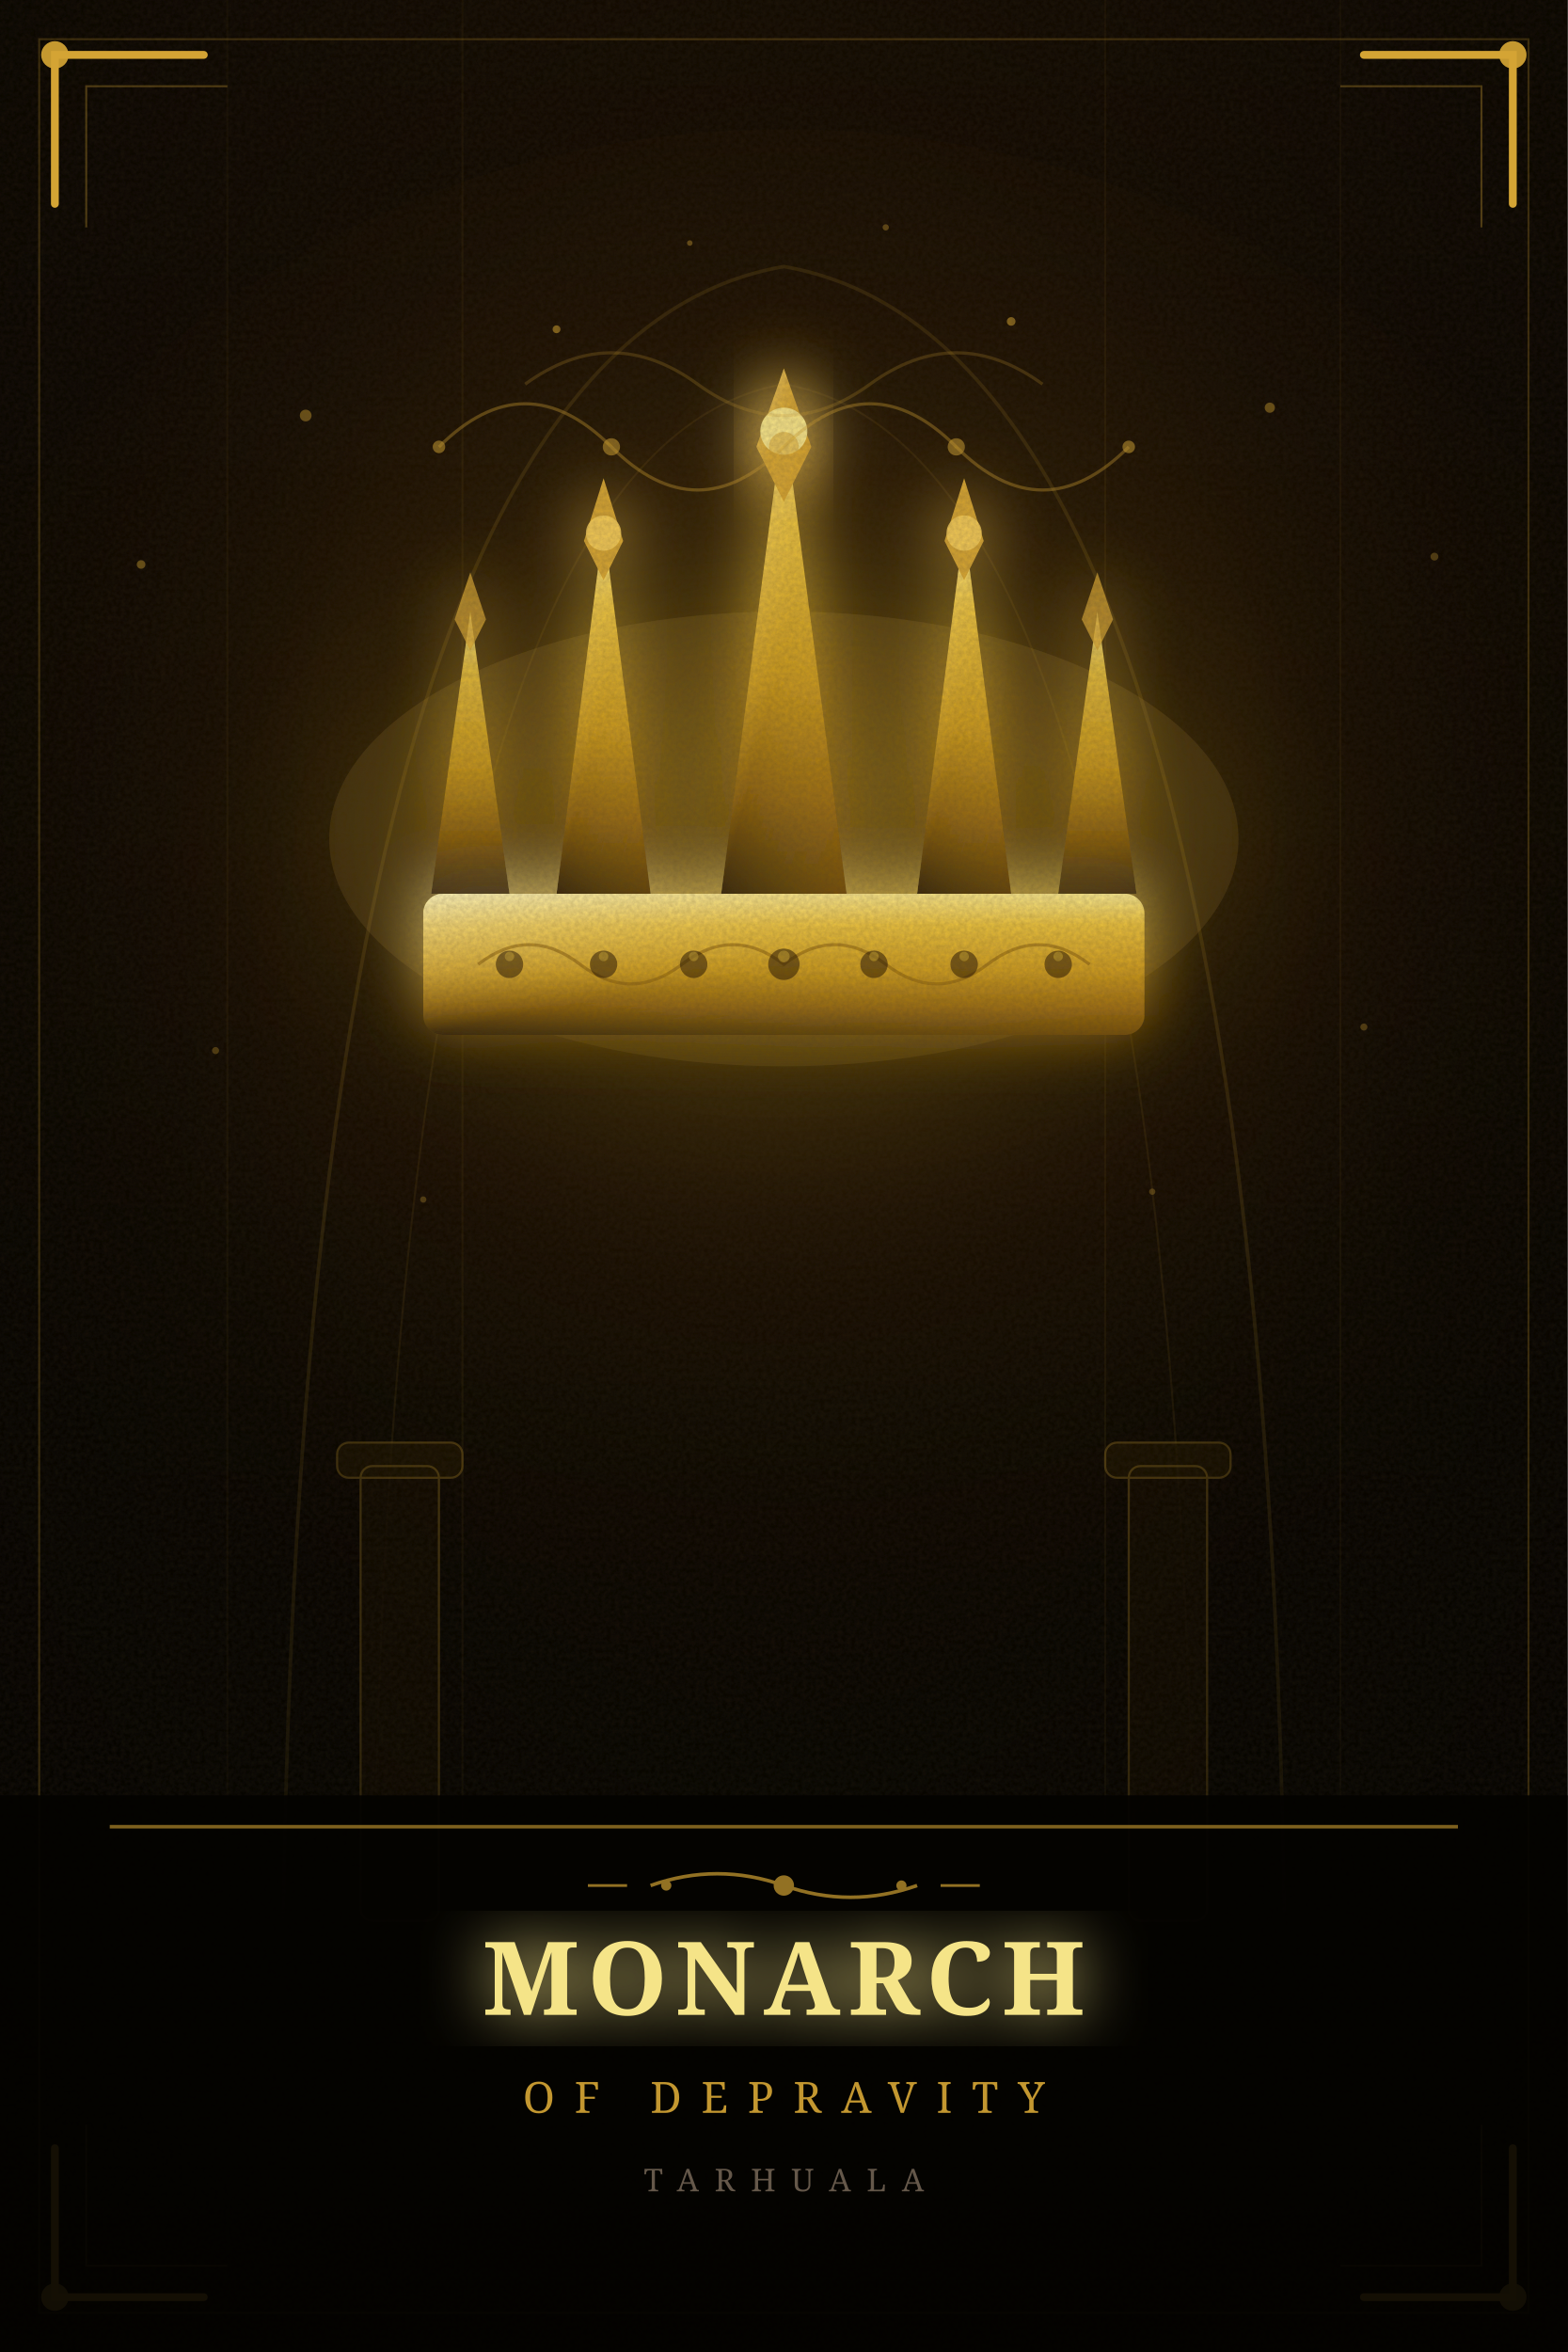
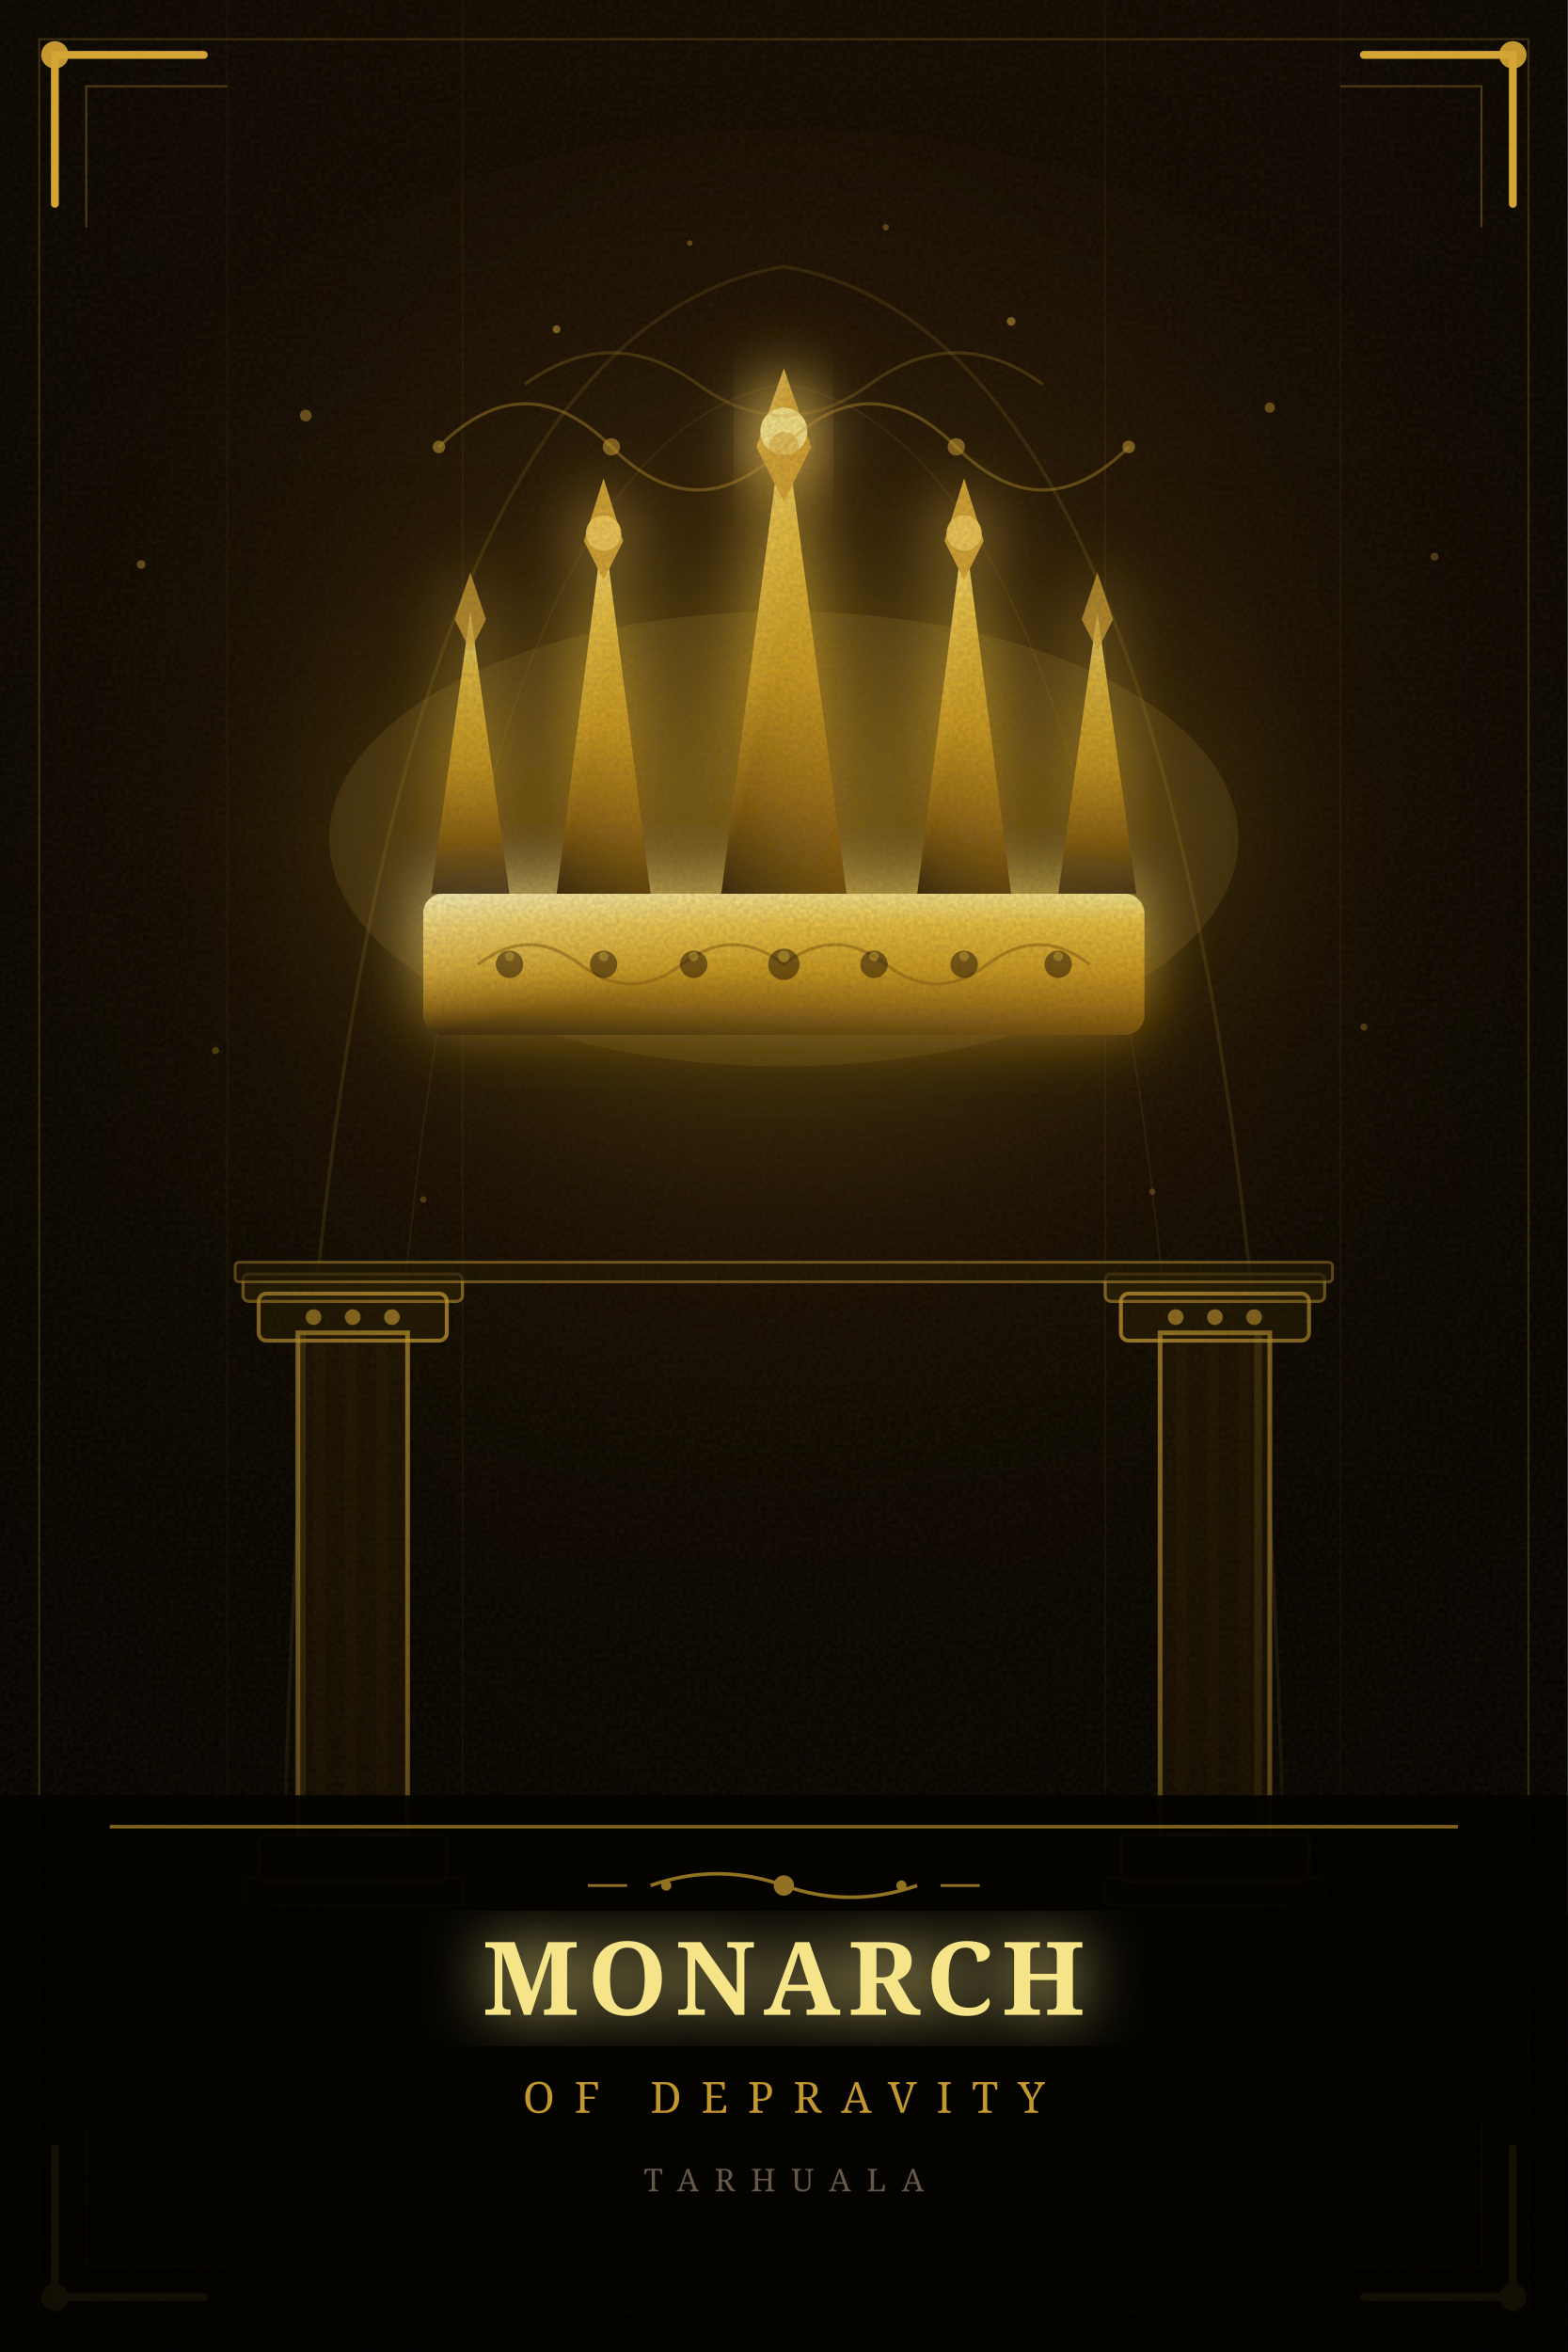
<svg xmlns="http://www.w3.org/2000/svg" viewBox="0 0 400 600" width="400" height="600">
  <defs>
    <filter id="grain">
      <feTurbulence type="fractalNoise" baseFrequency="0.88" numOctaves="3" seed="13" />
      <feColorMatrix values="0 0 0 0 0.06  0 0 0 0 0.04  0 0 0 0 0.01  0 0 0 0.48 0" />
      <feComposite in2="SourceGraphic" operator="in" />
    </filter>
    <filter id="glow" x="-40%" y="-40%" width="180%" height="180%">
      <feGaussianBlur stdDeviation="8" result="b" />
      <feMerge>
        <feMergeNode in="b" />
        <feMergeNode in="SourceGraphic" />
      </feMerge>
    </filter>
    <filter id="crownhalo" x="-55%" y="-55%" width="210%" height="210%">
      <feGaussianBlur stdDeviation="20" result="b" />
      <feMerge>
        <feMergeNode in="b" />
        <feMergeNode in="SourceGraphic" />
      </feMerge>
    </filter>
    <linearGradient id="bg" x1="0" y1="0" x2="0" y2="1">
      <stop offset="0%" stop-color="#130a01" />
      <stop offset="40%" stop-color="#0a0500" />
      <stop offset="100%" stop-color="#020100" />
    </linearGradient>
    <radialGradient id="goldAura" cx="50%" cy="40%" r="56%">
      <stop offset="0%" stop-color="#d4a434" stop-opacity="0.42" />
      <stop offset="52%" stop-color="#6a4008" stop-opacity="0.14" />
      <stop offset="100%" stop-color="#000" stop-opacity="0" />
    </radialGradient>
    <linearGradient id="goldMetal" x1="0" y1="0" x2="0" y2="1">
      <stop offset="0%" stop-color="#f8e890" />
      <stop offset="22%" stop-color="#e8c040" />
      <stop offset="55%" stop-color="#c89820" />
      <stop offset="80%" stop-color="#8a6010" />
      <stop offset="100%" stop-color="#3a2808" />
    </linearGradient>
    <linearGradient id="goldShine" x1="0" y1="0" x2="1" y2="1">
      <stop offset="0%" stop-color="#fff8d0" stop-opacity="0.65" />
      <stop offset="50%" stop-color="#f0c040" stop-opacity="0" />
      <stop offset="100%" stop-color="#c08010" stop-opacity="0.45" />
    </linearGradient>
    <linearGradient id="scrollFade" x1="0" y1="0" x2="0" y2="1">
      <stop offset="0%" stop-color="#0a0500" stop-opacity="0" />
      <stop offset="100%" stop-color="#020100" stop-opacity="1" />
    </linearGradient>
    <radialGradient id="vig" cx="50%" cy="38%" r="76%">
      <stop offset="40%" stop-color="#000" stop-opacity="0" />
      <stop offset="100%" stop-color="#000" stop-opacity="0.92" />
    </radialGradient>
  </defs>
  <rect width="400" height="600" fill="url(#bg)" />
  <ellipse cx="200" cy="248" rx="235" ry="215" fill="url(#goldAura)" />
  <path d="M 72 530 Q 72 90 200 68 Q 328 90 328 530" fill="none" stroke="#d4a434" stroke-width="0.9" opacity="0.14" />
  <path d="M 95 530 Q 95 116 200 98 Q 305 116 305 530" fill="none" stroke="#d4a434" stroke-width="0.5" opacity="0.09" />
  <g stroke="#d4a434" stroke-width="0.5" fill="none" opacity="0.07">
    <line x1="58" y1="0" x2="58" y2="600" />
    <line x1="118" y1="0" x2="118" y2="600" />
    <line x1="282" y1="0" x2="282" y2="600" />
    <line x1="342" y1="0" x2="342" y2="600" />
  </g>
  <g transform="translate(200 196)" filter="url(#crownhalo)">
    <ellipse cx="0" cy="18" rx="116" ry="58" fill="#d4a434" opacity="0.14" />
  </g>
  <g transform="translate(200 196)" filter="url(#glow)">
    <rect x="-92" y="32" width="184" height="36" rx="5" fill="url(#goldMetal)" />
    <rect x="-92" y="32" width="184" height="36" rx="5" fill="url(#goldShine)" />
    <path d="M -78 50 Q -65 40 -52 50 Q -39 60 -26 50 Q -13 40 0 50 Q 13 40 26 50 Q 39 60 52 50 Q 65 40 78 50" stroke="#8a6010" stroke-width="0.8" fill="none" opacity="0.55" />
    <g fill="#1a0900" opacity="0.5">
      <circle cx="-70" cy="50" r="3.5" />
      <circle cx="-46" cy="50" r="3.5" />
      <circle cx="-23" cy="50" r="3.5" />
      <circle cx="0" cy="50" r="4" />
      <circle cx="23" cy="50" r="3.5" />
      <circle cx="46" cy="50" r="3.5" />
      <circle cx="70" cy="50" r="3.5" />
    </g>
    <g fill="#e8c040" opacity="0.4">
      <circle cx="-70" cy="48" r="1.2" />
      <circle cx="-46" cy="48" r="1.2" />
      <circle cx="-23" cy="48" r="1.2" />
      <circle cx="0" cy="48" r="1.5" />
      <circle cx="23" cy="48" r="1.2" />
      <circle cx="46" cy="48" r="1.2" />
      <circle cx="70" cy="48" r="1.2" />
    </g>
    <polygon points="0,-90 -16,32 16,32" fill="url(#goldMetal)" />
    <polygon points="0,-90 -16,32 16,32" fill="url(#goldShine)" />
    <polygon points="0,-102 7,-82 0,-68 -7,-82" fill="#d4a434" filter="url(#glow)" />
    <polygon points="0,-102 7,-82 0,-68 -7,-82" fill="url(#goldShine)" />
    <circle cx="0" cy="-86" r="6" fill="#f8e890" opacity="0.92" />
    <polygon points="-46,-62 -58,32 -34,32" fill="url(#goldMetal)" />
    <polygon points="-46,-62 -58,32 -34,32" fill="url(#goldShine)" opacity="0.7" />
    <polygon points="-46,-74 -51,-58 -46,-48 -41,-58" fill="#d4a434" />
    <circle cx="-46" cy="-60" r="4.5" fill="#f8d060" opacity="0.82" />
    <polygon points="46,-62 34,32 58,32" fill="url(#goldMetal)" />
    <polygon points="46,-62 34,32 58,32" fill="url(#goldShine)" opacity="0.7" />
    <polygon points="46,-74 41,-58 46,-48 51,-58" fill="#d4a434" />
    <circle cx="46" cy="-60" r="4.5" fill="#f8d060" opacity="0.82" />
    <polygon points="-80,-40 -90,32 -70,32" fill="url(#goldMetal)" opacity="0.9" />
    <polygon points="-80,-50 -84,-38 -80,-30 -76,-38" fill="#d4a434" opacity="0.75" />
    <polygon points="80,-40 70,32 90,32" fill="url(#goldMetal)" opacity="0.9" />
    <polygon points="80,-50 76,-38 80,-30 84,-38" fill="#d4a434" opacity="0.75" />
  </g>
  <g transform="translate(200 114)" fill="none" stroke="#d4a434" stroke-width="0.8" opacity="0.38">
    <path d="M -88 0 Q -66 -22 -44 0 Q -22 22 0 0 Q 22 -22 44 0 Q 66 22 88 0" />
    <path d="M -66 -16 Q -44 -32 -22 -16 Q 0 0 22 -16 Q 44 -32 66 -16" opacity="0.6" />
  </g>
  <g transform="translate(200 114)" fill="#d4a434" opacity="0.55">
    <circle cx="0" cy="0" r="3.8" />
    <circle cx="-44" cy="0" r="2.2" />
    <circle cx="44" cy="0" r="2.2" />
    <circle cx="-88" cy="0" r="1.6" />
    <circle cx="88" cy="0" r="1.6" />
  </g>
  <g fill="#d4a434">
    <circle cx="36" cy="144" r="1.1" opacity="0.62" />
    <circle cx="78" cy="106" r="1.5" opacity="0.52" />
    <circle cx="142" cy="84" r="1.0" opacity="0.56" />
    <circle cx="258" cy="82" r="1.1" opacity="0.56" />
    <circle cx="324" cy="104" r="1.3" opacity="0.52" />
    <circle cx="366" cy="142" r="1.0" opacity="0.46" />
    <circle cx="55" cy="268" r="0.9" opacity="0.38" />
    <circle cx="348" cy="262" r="0.9" opacity="0.38" />
    <circle cx="108" cy="306" r="0.8" opacity="0.32" />
    <circle cx="294" cy="304" r="0.8" opacity="0.32" />
    <circle cx="176" cy="62" r="0.7" opacity="0.42" />
    <circle cx="226" cy="58" r="0.8" opacity="0.38" />
  </g>
-   <g fill="#060300" opacity="0.82">
-     <rect x="0" y="488" width="400" height="112" />
+   <g>
+     <rect x="0" y="488" width="400" height="112" fill="#060300" opacity="0.82" />
    <rect x="56" y="488" width="288" height="9" rx="1.5" fill="#0b0700" opacity="0.9" />
    <rect x="78" y="476" width="244" height="13" rx="1.5" fill="#0d0800" opacity="0.72" />
    <rect x="108" y="464" width="184" height="13" rx="1.5" fill="#100900" opacity="0.62" />
-     <rect x="92" y="374" width="20" height="116" rx="3" fill="#110a00" />
-     <rect x="288" y="374" width="20" height="116" rx="3" fill="#110a00" />
-     <rect x="86" y="368" width="32" height="9" rx="3" fill="#1c1200" opacity="0.92" />
-     <rect x="282" y="368" width="32" height="9" rx="3" fill="#1c1200" opacity="0.92" />
-   </g>
-   <g stroke="#d4a434" stroke-width="0.55" fill="none" opacity="0.28">
-     <rect x="92" y="374" width="20" height="116" rx="3" />
-     <rect x="288" y="374" width="20" height="116" rx="3" />
-     <rect x="86" y="368" width="32" height="9" rx="3" />
-     <rect x="282" y="368" width="32" height="9" rx="3" />
+     <rect x="76" y="340" width="28" height="128" fill="#1a1000" opacity="0.95" />
+     <rect x="80" y="340" width="3" height="128" fill="#221600" opacity="0.7" />
+     <rect x="88" y="340" width="3" height="128" fill="#221600" opacity="0.7" />
+     <rect x="96" y="340" width="3" height="128" fill="#221600" opacity="0.7" />
+     <rect x="66" y="330" width="48" height="12" rx="2" fill="#1c1400" opacity="0.95" />
+     <rect x="62" y="325" width="56" height="7" rx="1.5" fill="#241a00" opacity="0.88" />
+     <rect x="66" y="468" width="48" height="12" rx="2" fill="#1c1400" opacity="0.95" />
+     <rect x="62" y="479" width="56" height="7" rx="1.5" fill="#241a00" opacity="0.88" />
+     <rect x="76" y="340" width="28" height="128" fill="none" stroke="#d4a434" stroke-width="1.2" opacity="0.65" />
+     <rect x="66" y="330" width="48" height="12" rx="2" fill="none" stroke="#d4a434" stroke-width="1.0" opacity="0.72" />
+     <rect x="62" y="325" width="56" height="7" rx="1.5" fill="none" stroke="#d4a434" stroke-width="0.8" opacity="0.55" />
+     <rect x="66" y="468" width="48" height="12" rx="2" fill="none" stroke="#d4a434" stroke-width="1.0" opacity="0.72" />
+     <rect x="62" y="479" width="56" height="7" rx="1.5" fill="none" stroke="#d4a434" stroke-width="0.8" opacity="0.55" />
+     <rect x="76" y="340" width="2" height="128" fill="#d4a434" opacity="0.18" />
+     <g fill="#d4a434" opacity="0.62">
+       <circle cx="80" cy="336" r="2" />
+       <circle cx="90" cy="336" r="2" />
+       <circle cx="100" cy="336" r="2" />
+     </g>
+     <rect x="296" y="340" width="28" height="128" fill="#1a1000" opacity="0.95" />
+     <rect x="300" y="340" width="3" height="128" fill="#221600" opacity="0.7" />
+     <rect x="308" y="340" width="3" height="128" fill="#221600" opacity="0.7" />
+     <rect x="316" y="340" width="3" height="128" fill="#221600" opacity="0.7" />
+     <rect x="286" y="330" width="48" height="12" rx="2" fill="#1c1400" opacity="0.95" />
+     <rect x="282" y="325" width="56" height="7" rx="1.5" fill="#241a00" opacity="0.88" />
+     <rect x="286" y="468" width="48" height="12" rx="2" fill="#1c1400" opacity="0.95" />
+     <rect x="282" y="479" width="56" height="7" rx="1.5" fill="#241a00" opacity="0.88" />
+     <rect x="296" y="340" width="28" height="128" fill="none" stroke="#d4a434" stroke-width="1.2" opacity="0.65" />
+     <rect x="286" y="330" width="48" height="12" rx="2" fill="none" stroke="#d4a434" stroke-width="1.0" opacity="0.72" />
+     <rect x="282" y="325" width="56" height="7" rx="1.5" fill="none" stroke="#d4a434" stroke-width="0.8" opacity="0.55" />
+     <rect x="286" y="468" width="48" height="12" rx="2" fill="none" stroke="#d4a434" stroke-width="1.0" opacity="0.72" />
+     <rect x="282" y="479" width="56" height="7" rx="1.5" fill="none" stroke="#d4a434" stroke-width="0.8" opacity="0.55" />
+     <rect x="320" y="340" width="2" height="128" fill="#d4a434" opacity="0.18" />
+     <g fill="#d4a434" opacity="0.62">
+       <circle cx="300" cy="336" r="2" />
+       <circle cx="310" cy="336" r="2" />
+       <circle cx="320" cy="336" r="2" />
+     </g>
+     <rect x="60" y="322" width="280" height="5" rx="1" fill="#1c1400" opacity="0.7" />
+     <rect x="60" y="322" width="280" height="5" rx="1" fill="none" stroke="#d4a434" stroke-width="0.7" opacity="0.5" />
  </g>
  <rect x="0" y="452" width="400" height="148" fill="url(#scrollFade)" />
  <rect width="400" height="600" fill="url(#vig)" />
  <rect width="400" height="600" filter="url(#grain)" opacity="0.52" />
  <g stroke="#d4a434" stroke-width="2" fill="none" stroke-linecap="round">
    <path d="M 14 52 L 14 14 L 52 14" />
    <path d="M 348 14 L 386 14 L 386 52" />
    <path d="M 14 548 L 14 586 L 52 586" />
    <path d="M 386 548 L 386 586 L 348 586" />
  </g>
  <g fill="#d4a434" opacity="0.92">
    <circle cx="14" cy="14" r="3.5" />
    <circle cx="386" cy="14" r="3.5" />
    <circle cx="14" cy="586" r="3.5" />
    <circle cx="386" cy="586" r="3.5" />
  </g>
  <g stroke="#d4a434" stroke-width="0.5" fill="none" opacity="0.32">
    <path d="M 22 58 L 22 22 L 58 22" />
    <path d="M 342 22 L 378 22 L 378 58" />
    <path d="M 22 542 L 22 578 L 58 578" />
    <path d="M 378 542 L 378 578 L 342 578" />
  </g>
  <rect x="10" y="10" width="380" height="580" fill="none" stroke="#d4a434" stroke-width="0.5" opacity="0.22" />
  <rect x="0" y="458" width="400" height="142" fill="#030200" opacity="0.92" />
  <line x1="28" y1="466" x2="372" y2="466" stroke="#d4a434" stroke-width="0.9" opacity="0.58" />
  <g transform="translate(200 481)" fill="#d4a434" opacity="0.68">
    <path d="M -34,0 Q -17,-6 0,0 Q 17,6 34,0" fill="none" stroke="#d4a434" stroke-width="0.9" />
    <circle cx="0" cy="0" r="2.6" />
    <circle cx="-30" cy="0" r="1.3" />
    <circle cx="30" cy="0" r="1.3" />
    <path d="M -50,0 L -40,0" stroke="#d4a434" stroke-width="0.7" />
    <path d="M 40,0 L 50,0" stroke="#d4a434" stroke-width="0.7" />
  </g>
  <text x="200" y="514" text-anchor="middle" font-family="Georgia,serif" font-size="26" font-weight="700" letter-spacing="2" fill="#f5e488" filter="url(#glow)">MONARCH</text>
  <text x="200" y="539" text-anchor="middle" font-family="Georgia,serif" font-size="11" font-weight="400" letter-spacing="5" fill="#d4a434" opacity="0.92">OF DEPRAVITY</text>
  <text x="200" y="559" text-anchor="middle" font-family="Georgia,serif" font-size="8" font-weight="400" letter-spacing="4" fill="#7a6a5a" opacity="0.82">TARHUALA</text>
</svg>
